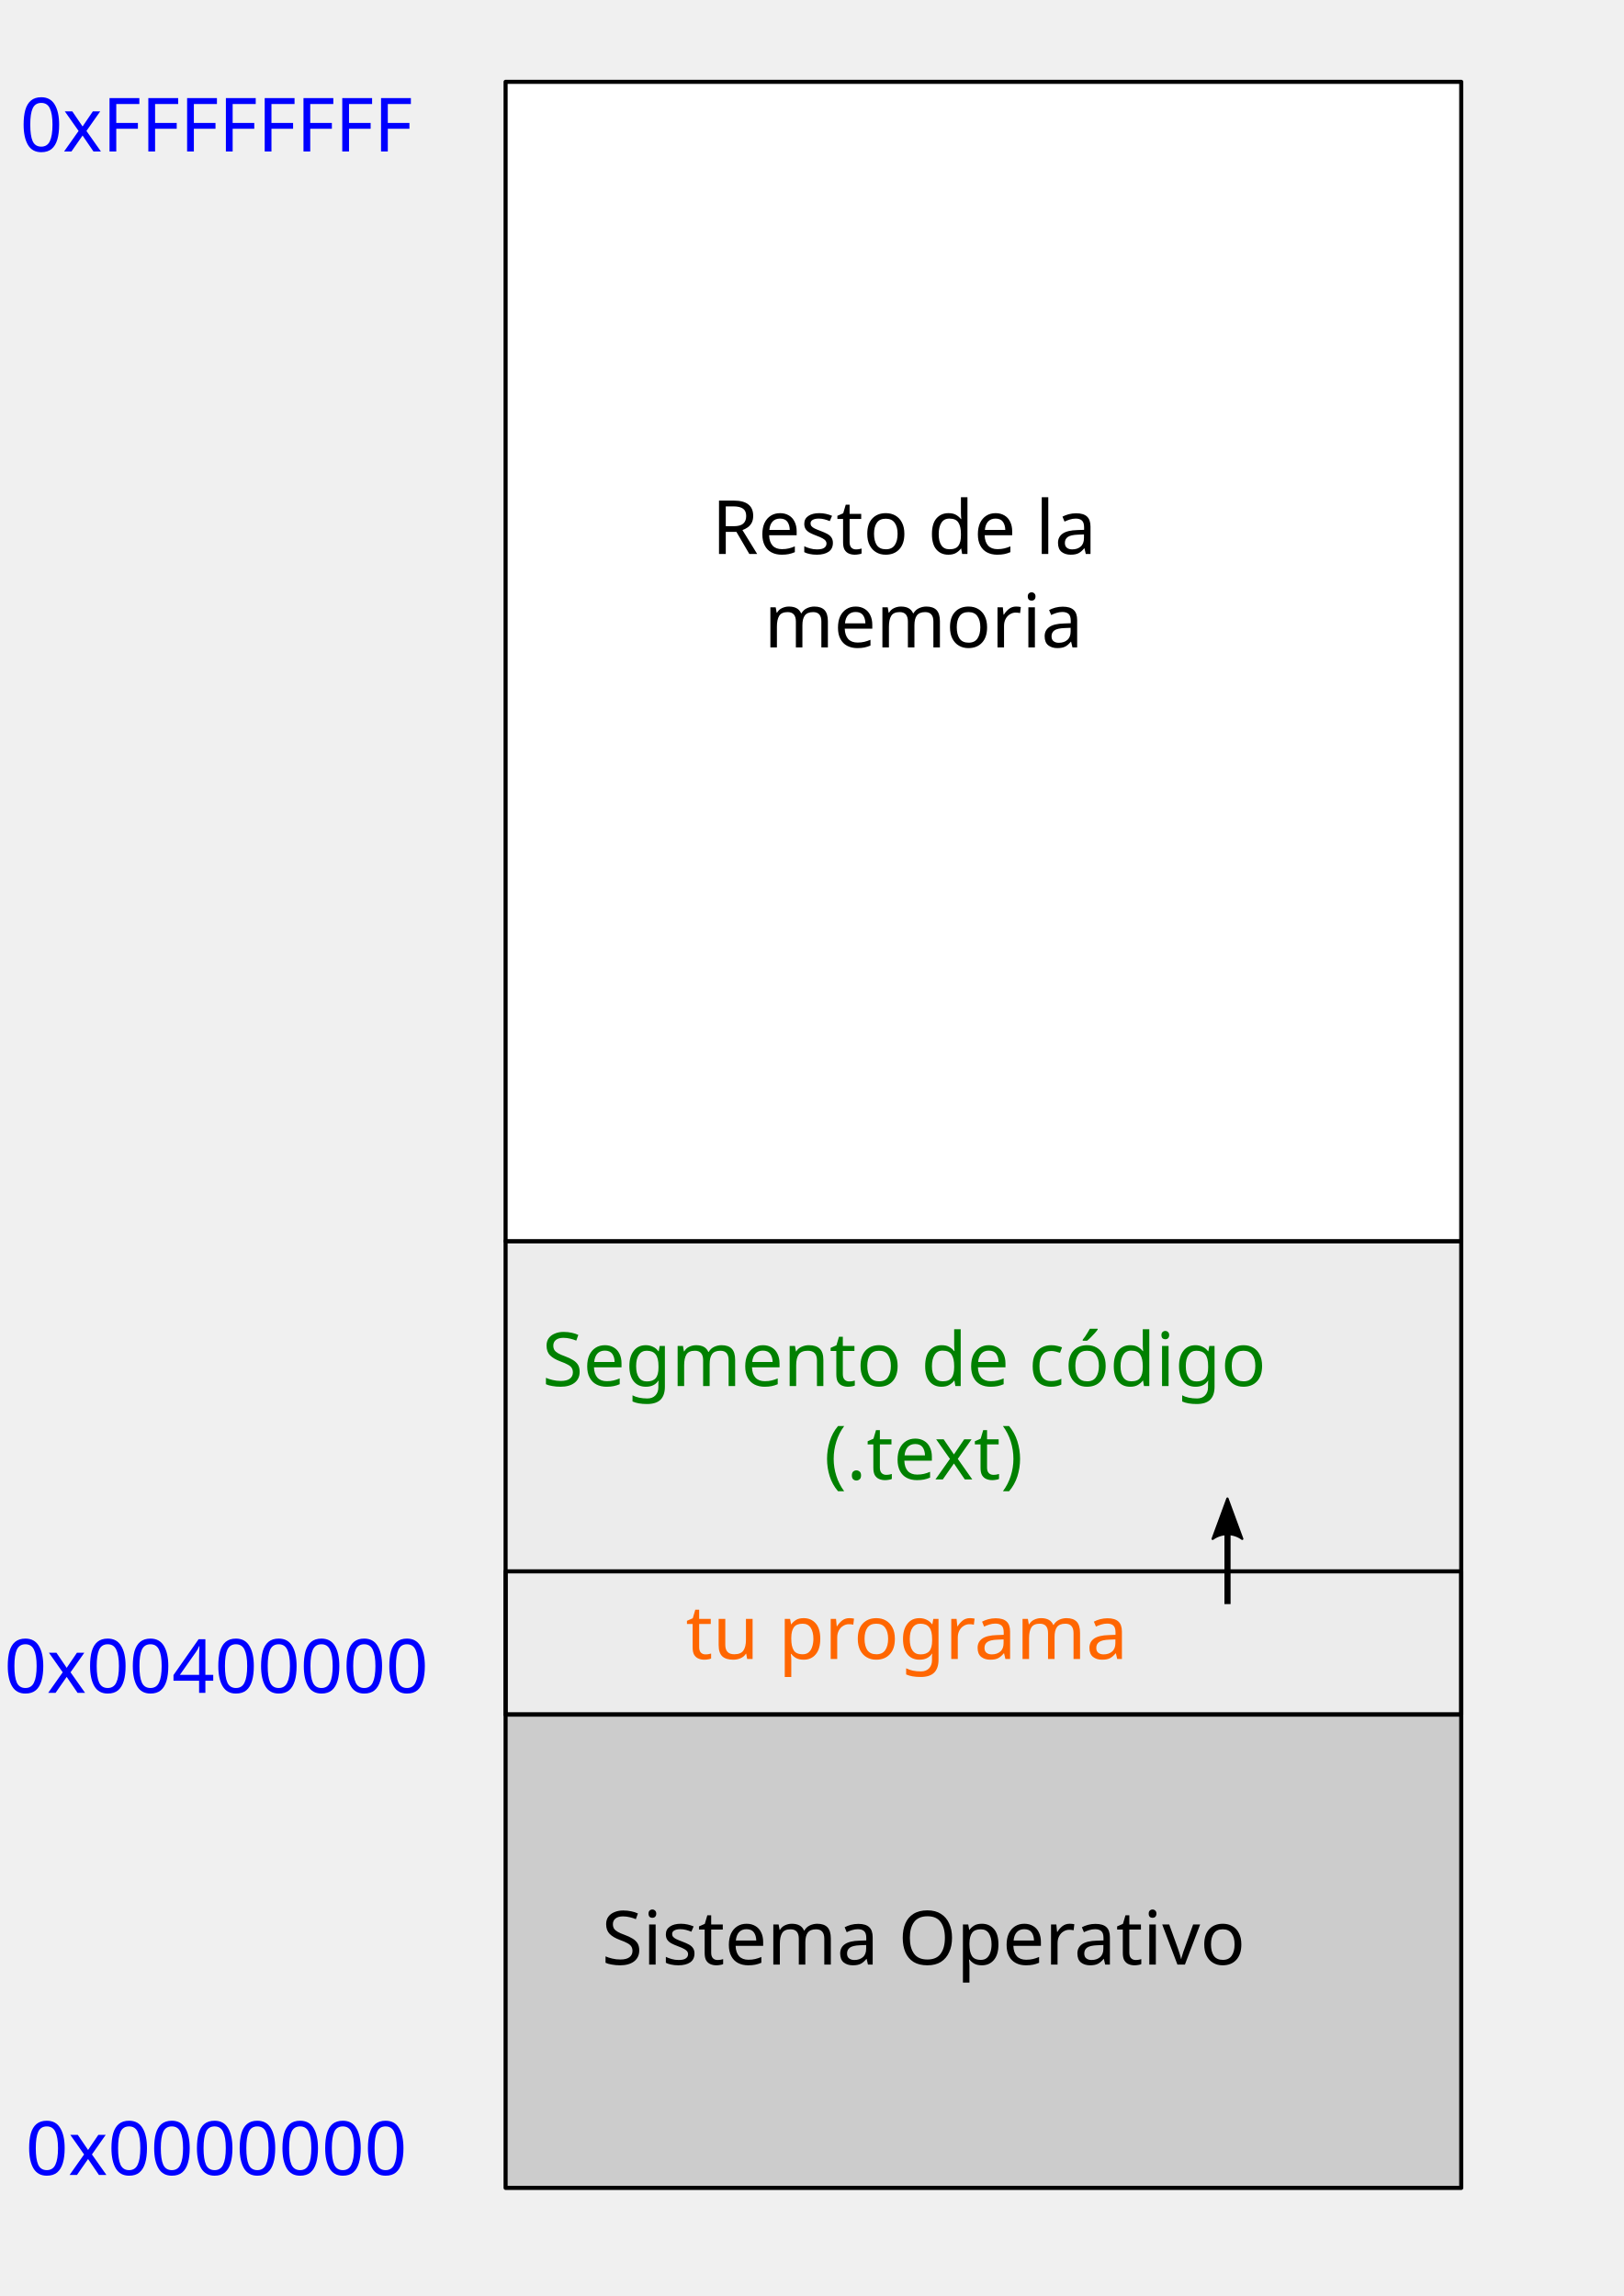
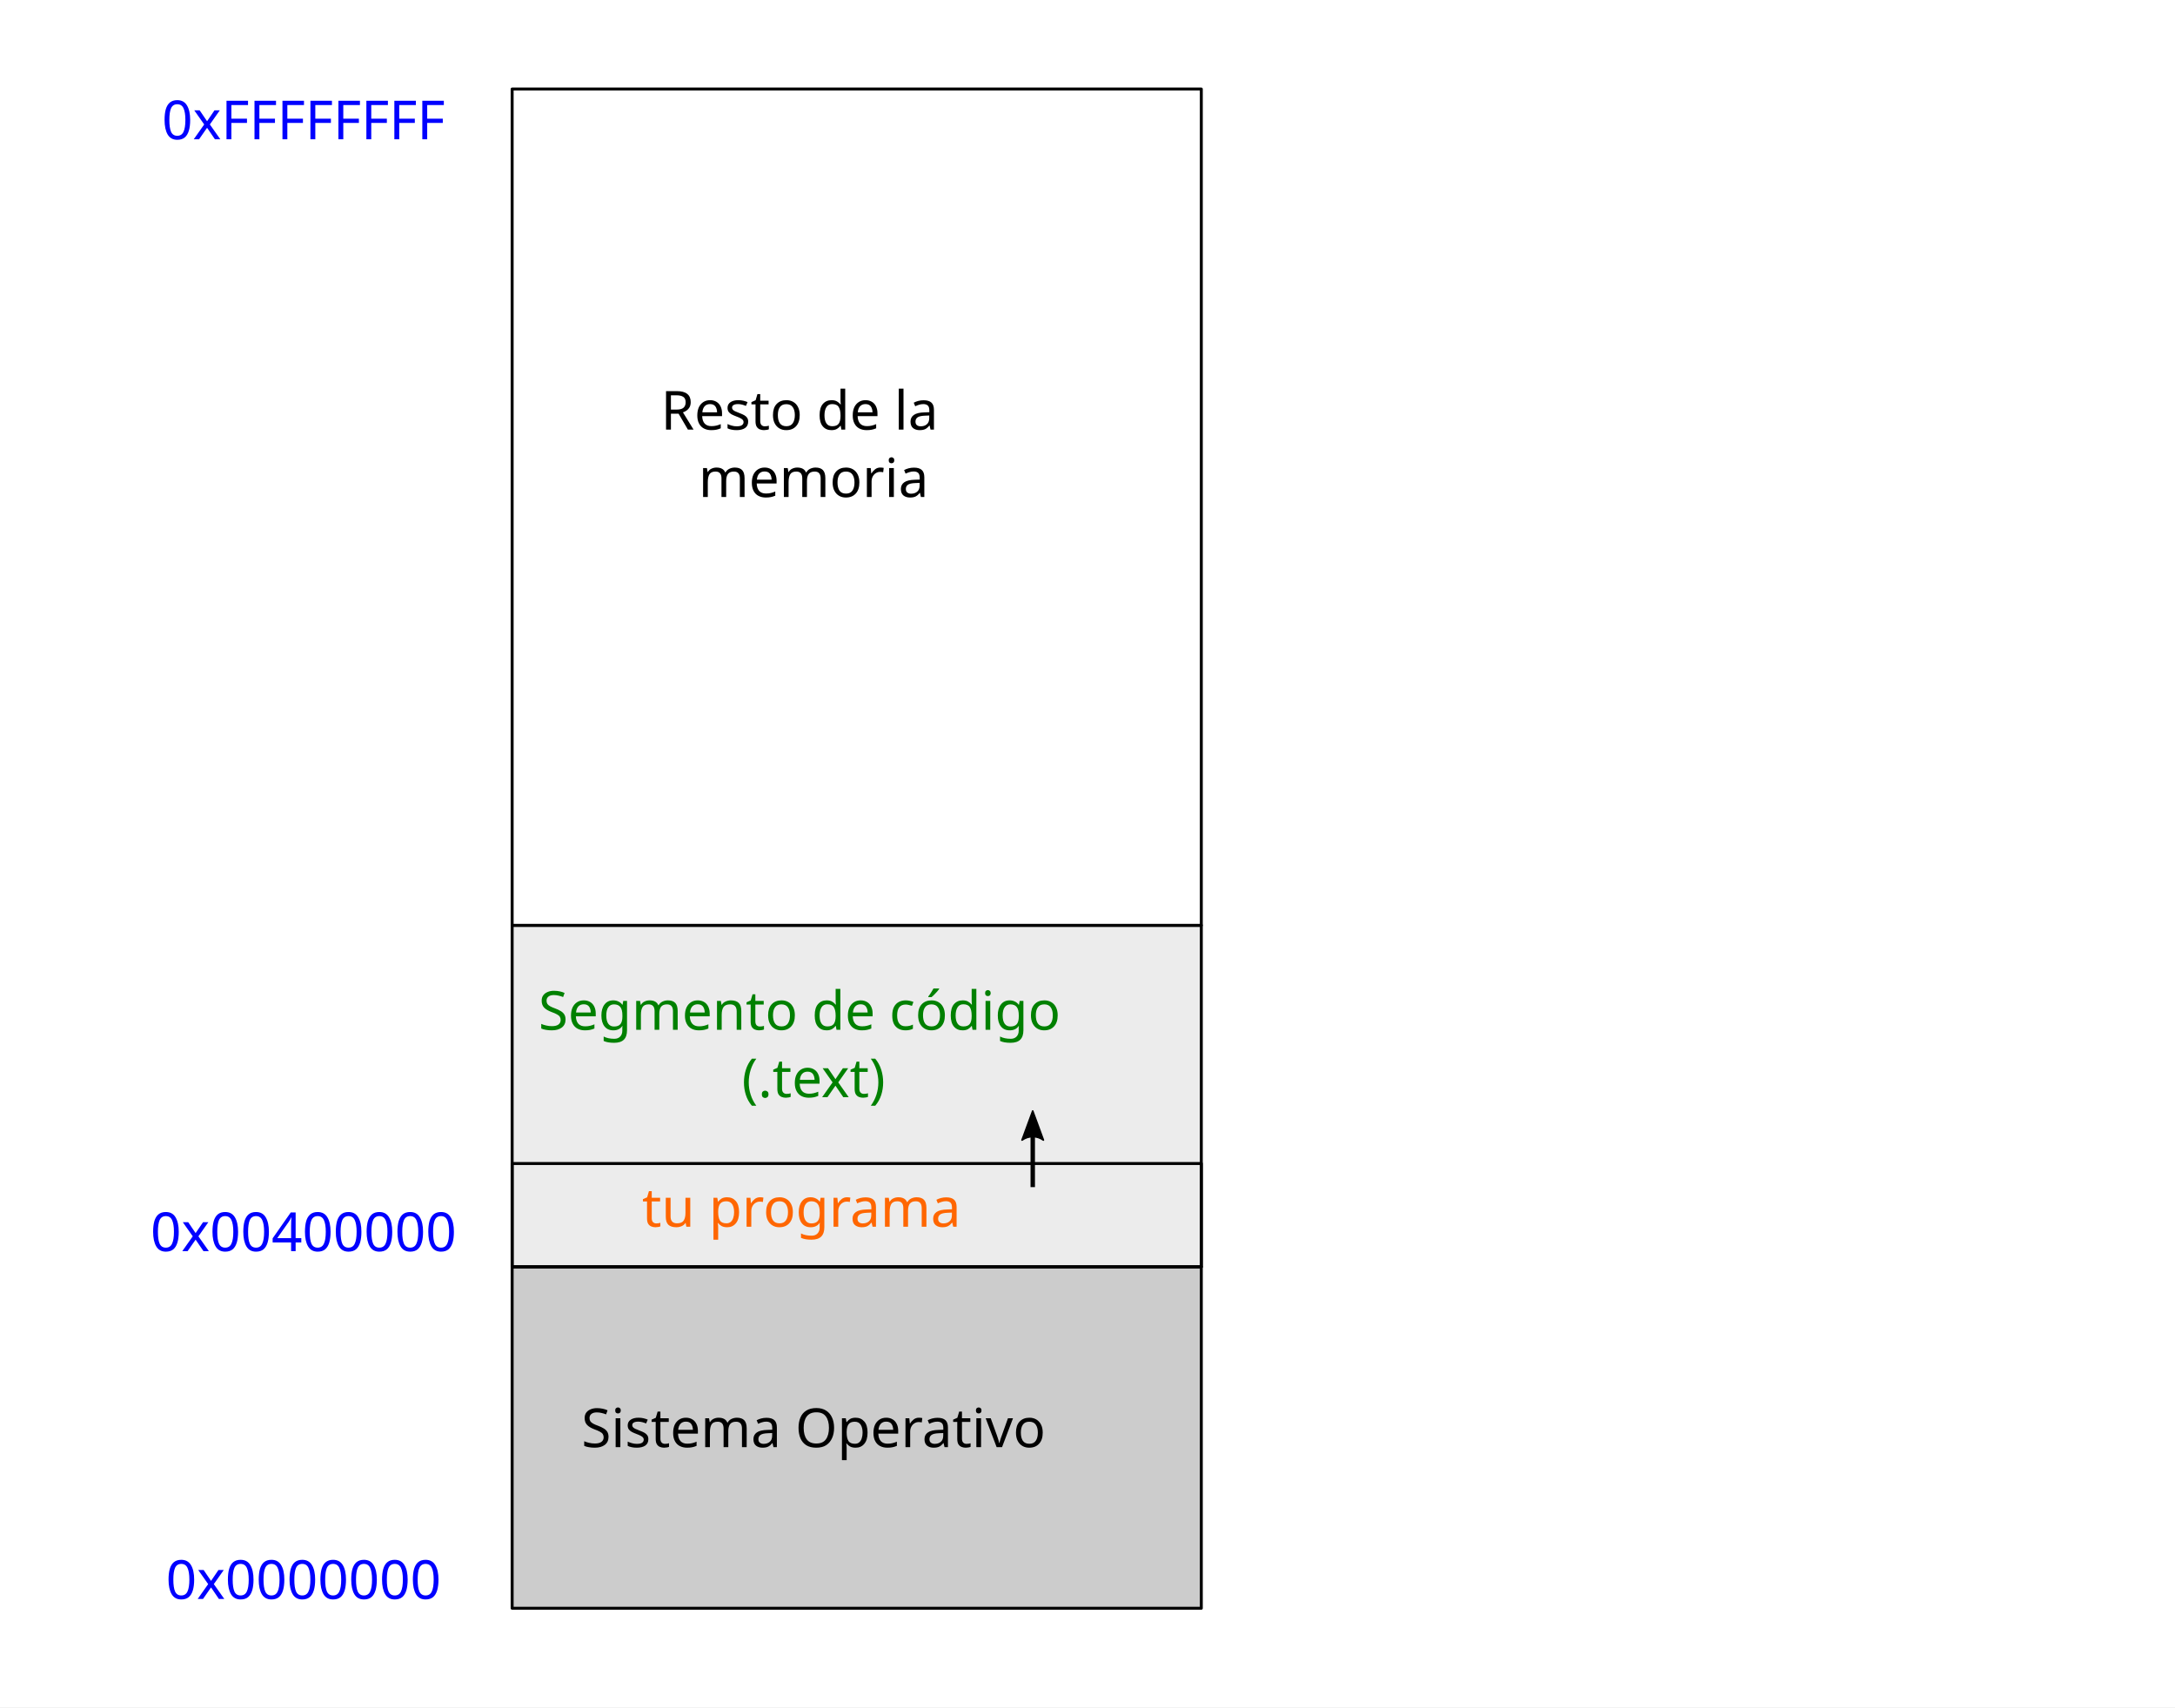
- <svg xmlns="http://www.w3.org/2000/svg" width="210mm" height="297mm" viewBox="0 0 210 297" version="1.1" id="svg8">
+ <svg xmlns="http://www.w3.org/2000/svg" width="390.071mm" height="306.161mm" viewBox="0 0 390.071 306.161" version="1.1" id="svg8">
  <defs id="defs2">
-     <marker orient="auto" refY="0.0" refX="0.0" id="Arrow2Mend" style="overflow:visible;">
-       <path id="path1036" style="fill-rule:evenodd;stroke-width:0.625;stroke-linejoin:round;stroke:#000000;stroke-opacity:1;fill:#000000;fill-opacity:1" d="M 8.719,4.034 L -2.207,0.016 L 8.719,-4.002 C 6.973,-1.63 6.983,1.616 8.719,4.034 z " transform="scale(0.6) rotate(180) translate(0,0)" />
+     <marker orient="auto" refY="0" refX="0" id="Arrow2Mend" style="overflow:visible">
+       <path id="path1036" style="fill:#000000;fill-opacity:1;fill-rule:evenodd;stroke:#000000;stroke-width:0.625;stroke-linejoin:round;stroke-opacity:1" d="M 8.719,4.034 -2.207,0.016 8.719,-4.002 c -1.745,2.372 -1.735,5.617 -6e-7,8.035 z" transform="scale(-0.6)" />
    </marker>
  </defs>
-   <g id="layer1">
+   <g id="layer2" transform="translate(26.45833,5.380951)">
+     <rect style="opacity:1;fill:#ffffff;fill-opacity:1;stroke:none;stroke-width:0.794;stroke-linecap:round;stroke-linejoin:round;stroke-miterlimit:4;stroke-dasharray:none;stroke-dashoffset:0;stroke-opacity:1" id="rect2168" width="390.071" height="306.161" x="-26.458" y="-5.381" />
+   </g>
+   <g id="layer1" transform="translate(26.45833,5.380951)">
    <rect style="opacity:1;fill:#cccccc;fill-opacity:1;stroke:#000000;stroke-width:0.529;stroke-linecap:round;stroke-linejoin:round;stroke-miterlimit:4;stroke-dasharray:none;stroke-dashoffset:0;stroke-opacity:1" id="rect819" width="123.598" height="61.232" x="65.39" y="221.783" />
    <text xml:space="preserve" style="font-style:normal;font-variant:normal;font-weight:normal;font-stretch:normal;font-size:9.666px;line-height:1.25;font-family:ubuntu;-inkscape-font-specification:ubuntu;text-align:center;letter-spacing:0px;word-spacing:0px;text-anchor:middle;fill:#000000;fill-opacity:1;stroke:none;stroke-width:0.265" x="125.726" y="254.129" id="text817">
      <tspan id="tspan815" x="125.726" y="254.129" style="font-style:normal;font-variant:normal;font-weight:500;font-stretch:normal;font-family:ubuntu;-inkscape-font-specification:'ubuntu Medium';stroke-width:0.265">Sistema Operativo</tspan>
    </text>
    <text xml:space="preserve" style="font-style:normal;font-variant:normal;font-weight:normal;font-stretch:normal;font-size:9.666px;line-height:1.25;font-family:ubuntu;-inkscape-font-specification:ubuntu;text-align:center;letter-spacing:0px;word-spacing:0px;text-anchor:middle;fill:#0000ff;fill-opacity:1;stroke:none;stroke-width:0.265" x="34.255" y="281.344" id="text817-3">
      <tspan id="tspan815-6" x="34.255" y="281.344" style="font-style:normal;font-variant:normal;font-weight:500;font-stretch:normal;font-family:ubuntu;-inkscape-font-specification:'ubuntu Medium';fill:#0000ff;stroke-width:0.265">0x0000000</tspan>
    </text>
    <text xml:space="preserve" style="font-style:normal;font-variant:normal;font-weight:normal;font-stretch:normal;font-size:9.666px;line-height:1.25;font-family:ubuntu;-inkscape-font-specification:ubuntu;text-align:center;letter-spacing:0px;word-spacing:0px;text-anchor:middle;fill:#0000ff;fill-opacity:1;stroke:none;stroke-width:0.265" x="34.255" y="218.978" id="text817-3-7">
      <tspan id="tspan815-6-5" x="34.255" y="218.978" style="font-style:normal;font-variant:normal;font-weight:500;font-stretch:normal;font-family:ubuntu;-inkscape-font-specification:'ubuntu Medium';fill:#0000ff;stroke-width:0.265">0x00400000</tspan>
    </text>
    <rect style="opacity:1;fill:#ececec;fill-opacity:1;stroke:#000000;stroke-width:0.529;stroke-linecap:round;stroke-linejoin:round;stroke-miterlimit:4;stroke-dasharray:none;stroke-dashoffset:0;stroke-opacity:1" id="rect819-3" width="123.598" height="61.232" x="65.39" y="160.551" />
    <text xml:space="preserve" style="font-style:normal;font-variant:normal;font-weight:normal;font-stretch:normal;font-size:9.666px;line-height:1.25;font-family:ubuntu;-inkscape-font-specification:ubuntu;text-align:center;letter-spacing:0px;word-spacing:0px;text-anchor:middle;fill:#008000;fill-opacity:1;stroke:none;stroke-width:0.265" x="125.726" y="179.29" id="text817-5">
      <tspan id="tspan815-62" x="125.726" y="179.29" style="font-style:normal;font-variant:normal;font-weight:normal;font-stretch:normal;font-family:ubuntu;-inkscape-font-specification:ubuntu;fill:#008000;stroke-width:0.265">Segmento de código</tspan>
      <tspan x="125.726" y="191.373" style="font-style:normal;font-variant:normal;font-weight:normal;font-stretch:normal;font-family:ubuntu;-inkscape-font-specification:ubuntu;fill:#008000;stroke-width:0.265" id="tspan909">(.text)</tspan>
    </text>
    <rect style="opacity:1;fill:none;fill-opacity:1;stroke:#000000;stroke-width:0.529;stroke-linecap:round;stroke-linejoin:round;stroke-miterlimit:4;stroke-dasharray:none;stroke-dashoffset:0;stroke-opacity:1" id="rect819-3-7" width="123.598" height="18.521" x="65.39" y="203.262" />
-     <text xml:space="preserve" style="font-style:normal;font-variant:normal;font-weight:normal;font-stretch:normal;font-size:9.666px;line-height:1.25;font-family:ubuntu;-inkscape-font-specification:ubuntu;text-align:center;letter-spacing:0px;word-spacing:0px;text-anchor:middle;fill:#ff6600;fill-opacity:1;stroke:none;stroke-width:0.265;" x="123.568" y="214.598" id="text817-5-9">
-       <tspan x="123.568" y="214.598" style="font-style:normal;font-variant:normal;font-weight:normal;font-stretch:normal;font-family:ubuntu;-inkscape-font-specification:ubuntu;fill:#ff6600;stroke-width:0.265;" id="tspan909-2">tu programa</tspan>
+     <text xml:space="preserve" style="font-style:normal;font-variant:normal;font-weight:normal;font-stretch:normal;font-size:9.666px;line-height:1.25;font-family:ubuntu;-inkscape-font-specification:ubuntu;text-align:center;letter-spacing:0px;word-spacing:0px;text-anchor:middle;fill:#ff6600;fill-opacity:1;stroke:none;stroke-width:0.265" x="123.568" y="214.598" id="text817-5-9">
+       <tspan x="123.568" y="214.598" style="font-style:normal;font-variant:normal;font-weight:normal;font-stretch:normal;font-family:ubuntu;-inkscape-font-specification:ubuntu;fill:#ff6600;stroke-width:0.265" id="tspan909-2">tu programa</tspan>
    </text>
    <rect style="opacity:1;fill:#ffffff;fill-opacity:1;stroke:#000000;stroke-width:0.529;stroke-linecap:round;stroke-linejoin:round;stroke-miterlimit:4;stroke-dasharray:none;stroke-dashoffset:0;stroke-opacity:1" id="rect819-3-0" width="123.598" height="149.966" x="65.39" y="10.585" />
    <text xml:space="preserve" style="font-style:normal;font-variant:normal;font-weight:normal;font-stretch:normal;font-size:9.666px;line-height:1.25;font-family:ubuntu;-inkscape-font-specification:ubuntu;text-align:center;letter-spacing:0px;word-spacing:0px;text-anchor:middle;fill:#000000;fill-opacity:1;stroke:none;stroke-width:0.265" x="125.732" y="71.663" id="text817-5-93">
      <tspan id="tspan815-62-6" x="125.732" y="71.663" style="font-style:normal;font-variant:normal;font-weight:normal;font-stretch:normal;font-family:ubuntu;-inkscape-font-specification:ubuntu;fill:#000000;stroke-width:0.265">Resto de la</tspan>
      <tspan x="125.732" y="83.745" style="font-style:normal;font-variant:normal;font-weight:normal;font-stretch:normal;font-family:ubuntu;-inkscape-font-specification:ubuntu;fill:#000000;stroke-width:0.265" id="tspan909-0">memoria</tspan>
    </text>
    <text xml:space="preserve" style="font-style:normal;font-variant:normal;font-weight:normal;font-stretch:normal;font-size:9.666px;line-height:1.25;font-family:ubuntu;-inkscape-font-specification:ubuntu;text-align:center;letter-spacing:0px;word-spacing:0px;text-anchor:middle;fill:#0000ff;fill-opacity:1;stroke:none;stroke-width:0.265" x="34.255" y="19.595" id="text817-3-7-6">
      <tspan id="tspan815-6-5-2" x="34.255" y="19.595" style="font-style:normal;font-variant:normal;font-weight:500;font-stretch:normal;font-family:ubuntu;-inkscape-font-specification:'ubuntu Medium';fill:#0000ff;stroke-width:0.265">0xFFFFFFFF</tspan>
    </text>
    <path style="fill:none;stroke:#000000;stroke-width:0.794;stroke-linecap:butt;stroke-linejoin:miter;stroke-miterlimit:4;stroke-dasharray:none;stroke-opacity:1;marker-end:url(#Arrow2Mend)" d="m 158.758,207.497 v -12.594" id="path1007" />
  </g>
</svg>
